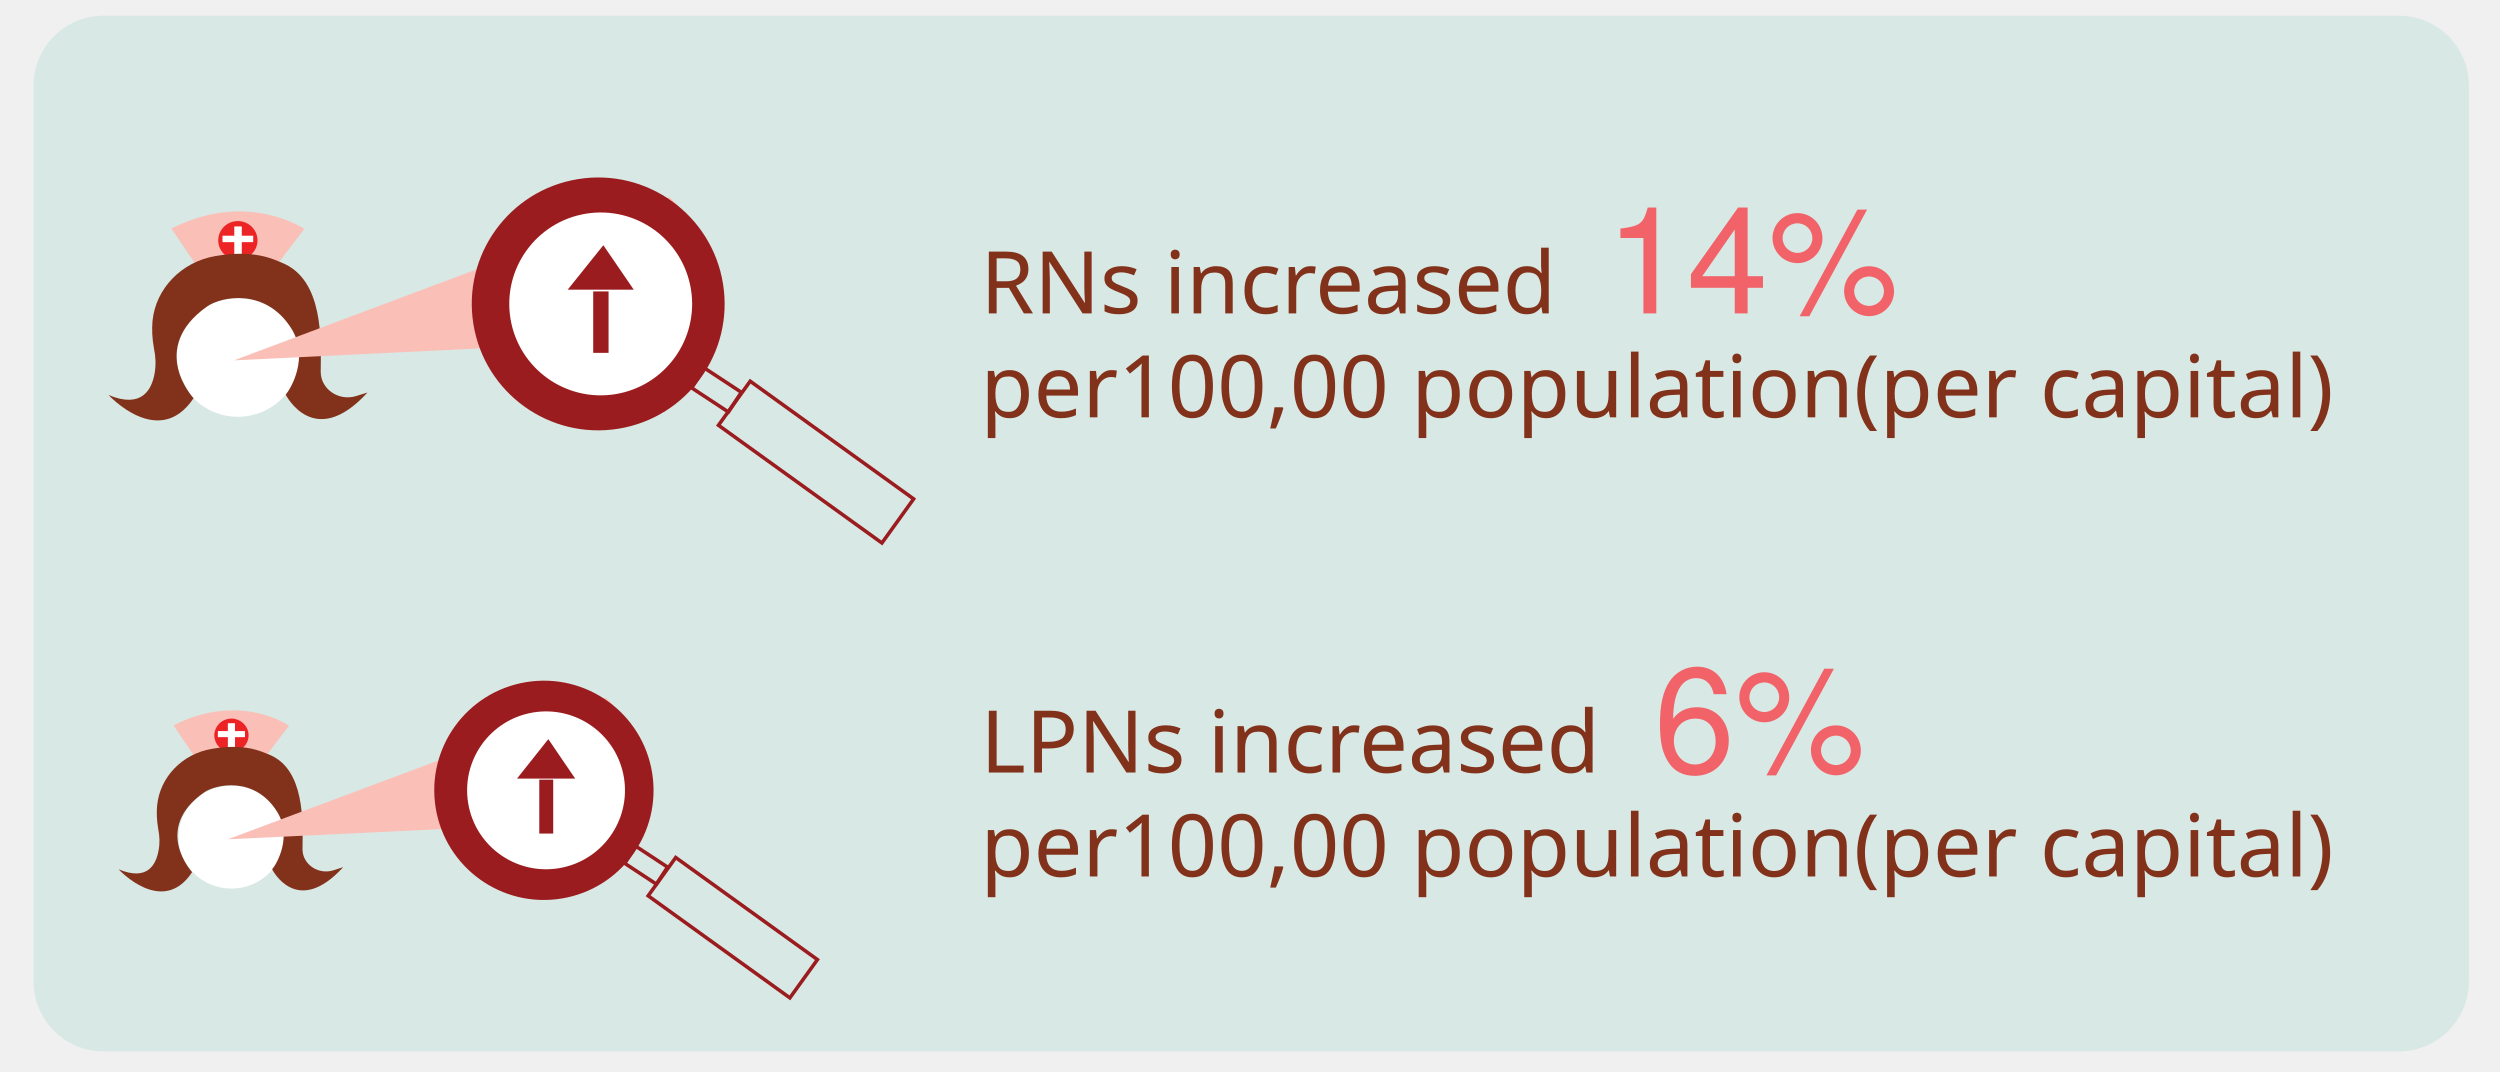
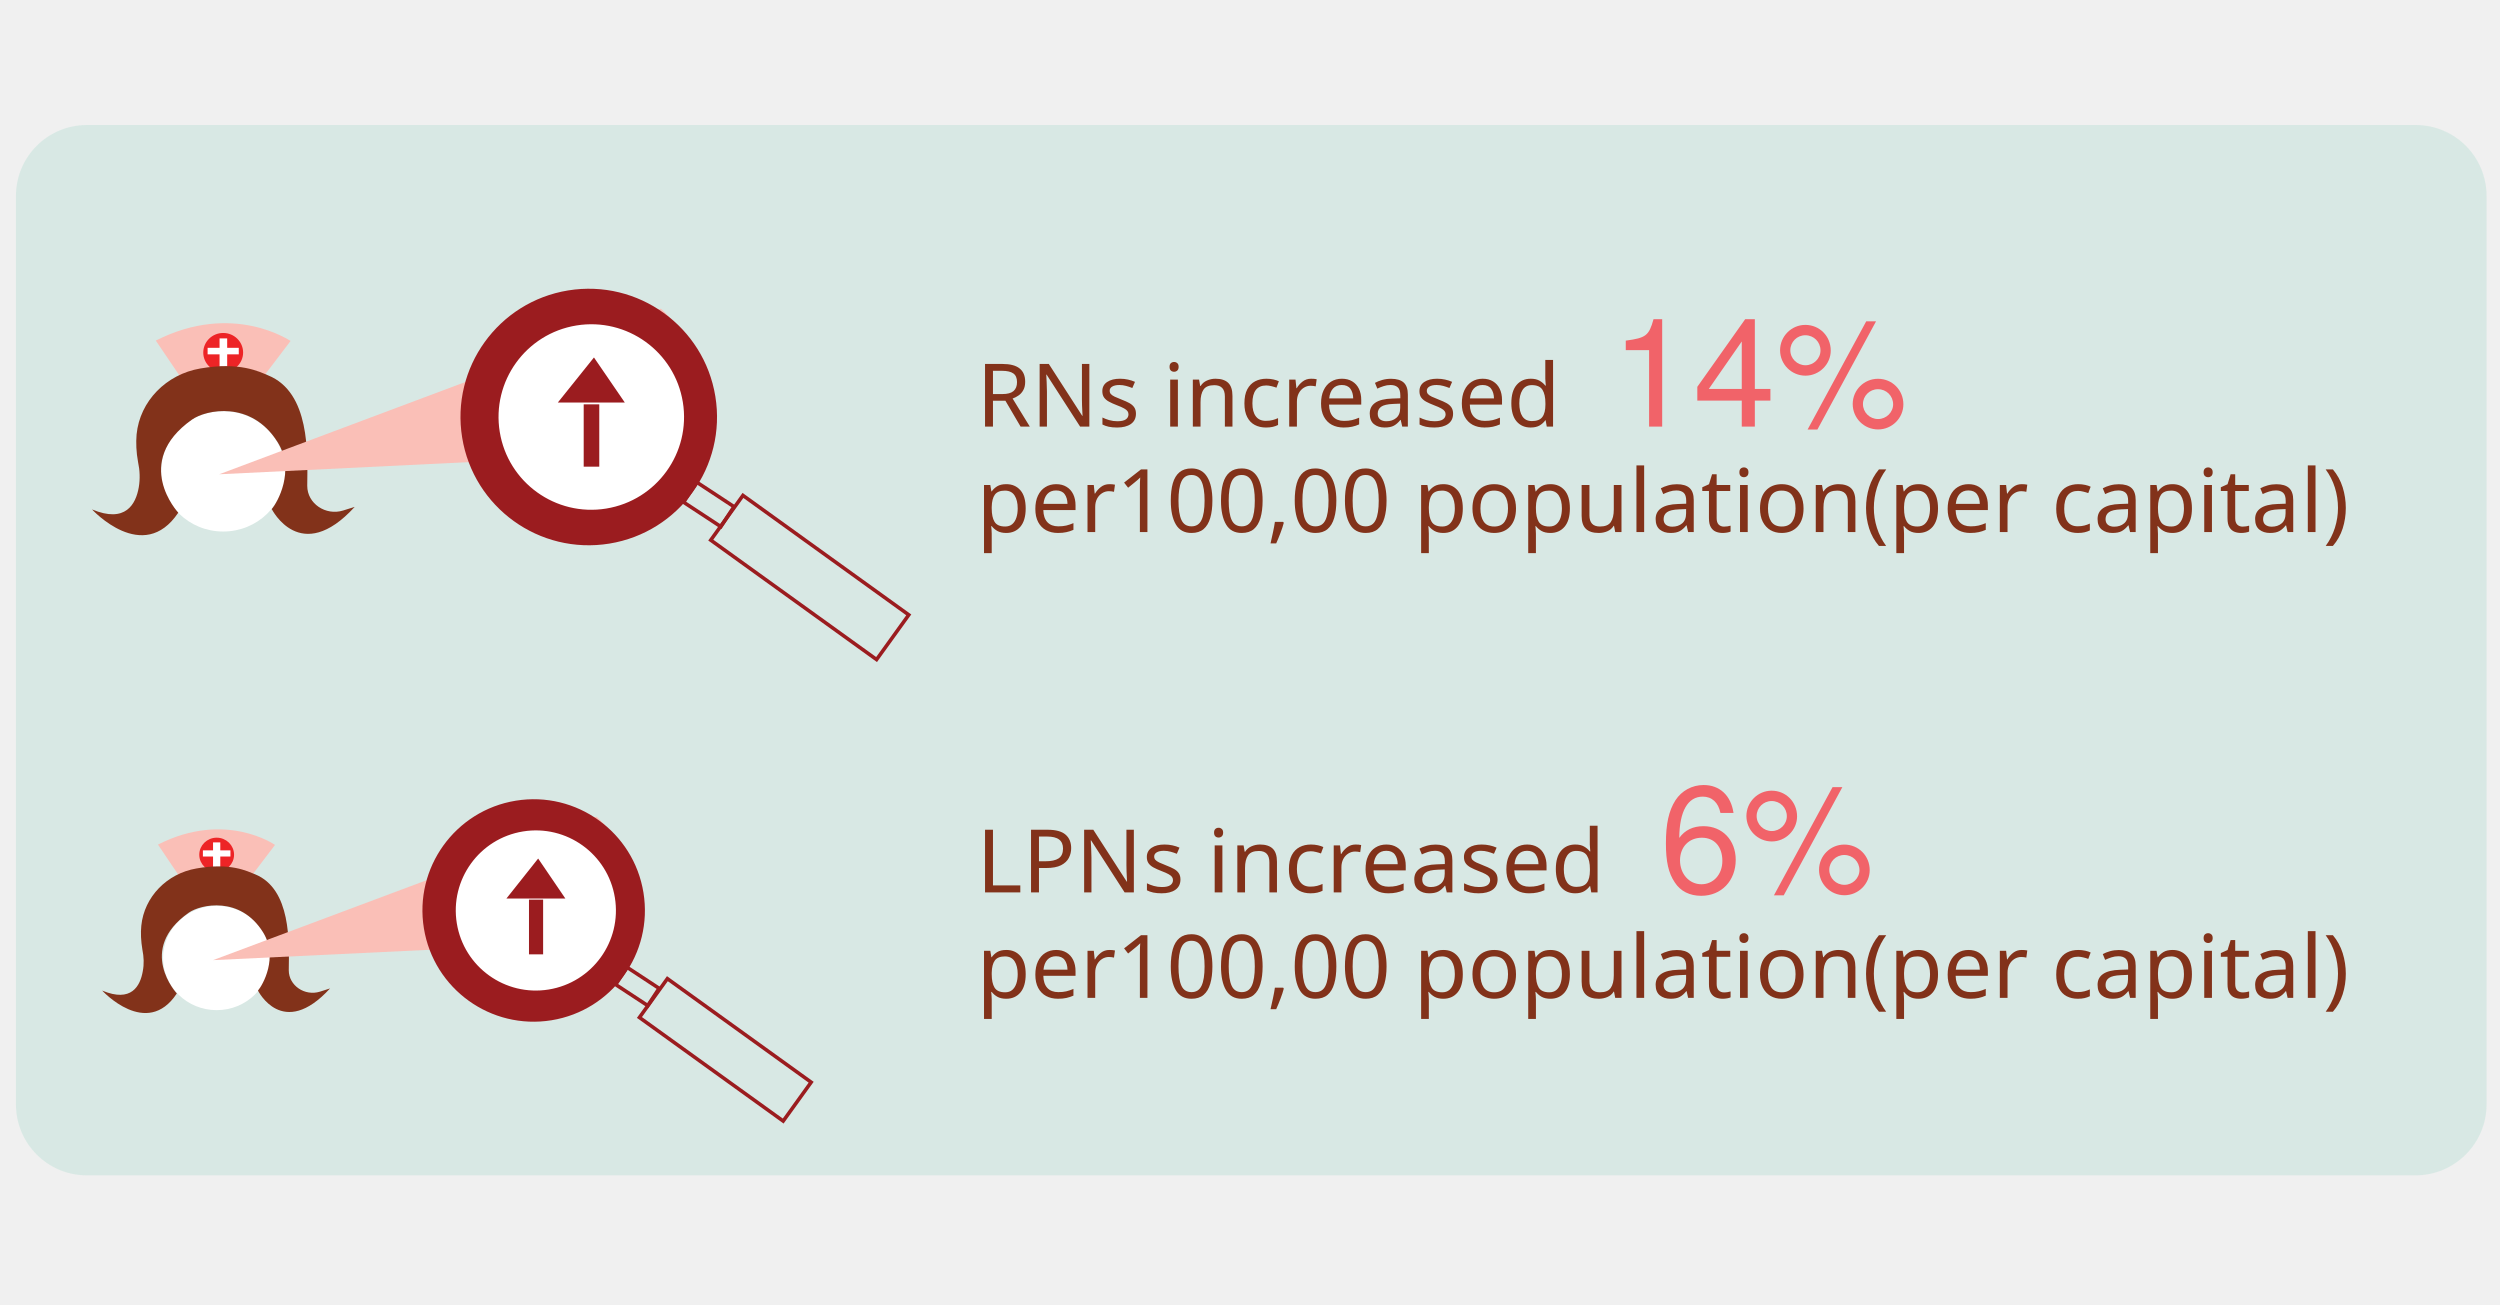
- <svg xmlns="http://www.w3.org/2000/svg" version="1.1" id="RNs_x26_LPNs" x="0px" y="0px" viewBox="0 0 700 300" enable-background="new 0 0 700 300" xml:space="preserve">
-   <path fill="none" stroke="#000000" stroke-miterlimit="10" d="M54.4,62.1C54.4,62.1,54.4,62.1,54.4,62.1" />
-   <path opacity="0.35" fill="#ADDBCF" d="M671.7,294.4H29c-10.9,0-19.6-8.8-19.6-19.6V24.1C9.3,13.2,18.1,4.4,29,4.4h642.7  c10.9,0,19.6,8.8,19.6,19.6v250.7C691.3,285.6,682.5,294.4,671.7,294.4z" />
+ <svg xmlns="http://www.w3.org/2000/svg" version="1.1" id="RNs_x26_LPNs" x="0px" y="0px" viewBox="0 0 690 360" enable-background="new 0 0 690 360" xml:space="preserve">
+   <path fill="none" stroke="#000000" stroke-miterlimit="10" d="M49.4,92.1C49.4,92.1,49.4,92.1,49.4,92.1" />
+   <path opacity="0.35" fill="#ADDBCF" d="M666.7,324.4H24c-10.9,0-19.6-8.8-19.6-19.6V54.1c0-10.9,8.8-19.6,19.6-19.6h642.7  c10.9,0,19.6,8.8,19.6,19.6v250.7C686.3,315.6,677.5,324.4,666.7,324.4z" />
  <g>
    <g>
      <g>
-         <path fill="#FABFB7" d="M48,64c0,0,8.5,12.6,8.8,13c0.4,0.5,8.6-6.4,18.6,0l9.8-12.9C85.2,64.2,69.5,53.1,48,64z" />
-         <ellipse fill="#ED2426" stroke="#ED2426" stroke-miterlimit="10" cx="66.6" cy="67.3" rx="5" ry="4.9" />
+         <path fill="#FABFB7" d="M43,94c0,0,8.5,12.6,8.8,13c0.4,0.5,8.6-6.4,18.6,0l9.8-12.9C80.2,94.2,64.5,83.1,43,94z" />
+         <ellipse fill="#ED2426" stroke="#ED2426" stroke-miterlimit="10" cx="61.6" cy="97.3" rx="5" ry="4.9" />
        <g>
-           <rect x="62.8" y="66.5" fill="#FFFFFF" stroke="#FFFFFF" stroke-miterlimit="10" width="7.6" height="0.8" />
-           <rect x="66.1" y="63.9" fill="#FFFFFF" stroke="#FFFFFF" stroke-miterlimit="10" width="1.1" height="6.8" />
+           <rect x="57.8" y="96.5" fill="#FFFFFF" stroke="#FFFFFF" stroke-miterlimit="10" width="7.6" height="0.8" />
+           <rect x="61.1" y="93.9" fill="#FFFFFF" stroke="#FFFFFF" stroke-miterlimit="10" width="1.1" height="6.8" />
        </g>
      </g>
-       <ellipse fill="#FFFFFF" cx="66.6" cy="100.1" rx="17.1" ry="16.6" />
-       <path fill="#82321A" d="M42.7,89.9c-0.2,2.3-0.1,4.9,0.4,7.6c0.5,2.3,0.6,4.7,0.2,7c-0.8,4.6-3.6,10-12.9,6.1    c0,0,14.1,15.4,23.8,0.9c0,0-12.9-13.9,3.8-25.7c3.8-2.7,16.3-5.4,23.6,6.2c5,7.9-0.1,16.8-1.6,18.5c0,0,7.9,15.8,22.9-0.6l-3.2,1    c-4.8,1.5-9.9-1.9-9.9-6.8c0,0,0-0.1,0-0.1c0.1-8.8,0.8-25.7-10.8-30.4c-2.4-1-7.8-3.8-18.7-1.9C50.9,73.3,43.6,80.7,42.7,89.9z" />
+       <ellipse fill="#FFFFFF" cx="61.6" cy="130.1" rx="17.1" ry="16.6" />
+       <path fill="#82321A" d="M37.7,119.9c-0.2,2.3-0.1,4.9,0.4,7.6c0.5,2.3,0.6,4.7,0.2,7c-0.8,4.6-3.6,10-12.9,6.1    c0,0,14.1,15.4,23.8,0.9c0,0-12.9-13.9,3.8-25.7c3.8-2.7,16.3-5.4,23.6,6.2c5,7.9-0.1,16.8-1.6,18.5c0,0,7.9,15.8,22.9-0.6l-3.2,1    c-4.8,1.5-9.9-1.9-9.9-6.8c0,0,0-0.1,0-0.1c0.1-8.8,0.8-25.7-10.8-30.4c-2.4-1-7.8-3.8-18.7-1.9C45.9,103.3,38.6,110.7,37.7,119.9    z" />
    </g>
-     <path fill="#FABFB7" d="M65.5,100.9l121.9-45.7c-2.1-1.8,24,19,3.3,39.6L65.5,100.9z" />
+     <path fill="#FABFB7" d="M60.5,130.9l121.9-45.7c-2.1-1.8,24,19,3.3,39.6L60.5,130.9z" />
    <g>
-       <ellipse transform="matrix(0.987 -0.1605 0.1605 0.987 -11.4843 27.9869)" fill="#9B1C1F" cx="167.5" cy="85.1" rx="35.4" ry="35.4" />
-       <ellipse transform="matrix(0.987 -0.1605 0.1605 0.987 -11.475 28.1008)" fill="#FFFFFF" stroke="#9B1C1F" stroke-miterlimit="10" cx="168.2" cy="85.1" rx="26.1" ry="26.1" />
-       <rect x="220.9" y="101.2" transform="matrix(0.5845 -0.8114 0.8114 0.5845 -10.0591 239.1564)" fill="none" stroke="#9B1C1F" stroke-miterlimit="10" width="15.2" height="56.4" />
-       <rect x="197.3" y="103.1" transform="matrix(0.5491 -0.8357 0.8357 0.5491 -0.824 216.8773)" fill="none" stroke="#9B1C1F" stroke-miterlimit="10" width="6.6" height="12.3" />
+       <ellipse transform="matrix(0.987 -0.1605 0.1605 0.987 -16.3635 27.5733)" fill="#9B1C1F" cx="162.5" cy="115.1" rx="35.4" ry="35.4" />
+       <ellipse transform="matrix(0.987 -0.1605 0.1605 0.987 -16.3543 27.6873)" fill="#FFFFFF" stroke="#9B1C1F" stroke-miterlimit="10" cx="163.2" cy="115.1" rx="26.1" ry="26.1" />
+       <rect x="215.9" y="131.2" transform="matrix(0.5845 -0.8114 0.8114 0.5845 -36.4794 247.5654)" fill="none" stroke="#9B1C1F" stroke-miterlimit="10" width="15.2" height="56.4" />
+       <rect x="192.3" y="133.1" transform="matrix(0.5491 -0.8357 0.8357 0.5491 -28.1502 226.2244)" fill="none" stroke="#9B1C1F" stroke-miterlimit="10" width="6.6" height="12.3" />
      <g>
-         <rect x="166.6" y="82.1" fill="#9B1C1F" stroke="#9B1C1F" stroke-miterlimit="10" width="3.3" height="16.2" />
-         <polygon fill="#9B1C1F" stroke="#9B1C1F" stroke-miterlimit="10" points="160,80.6 176.5,80.6 168.9,69.5    " />
+         <rect x="161.6" y="112.1" fill="#9B1C1F" stroke="#9B1C1F" stroke-miterlimit="10" width="3.3" height="16.2" />
+         <polygon fill="#9B1C1F" stroke="#9B1C1F" stroke-miterlimit="10" points="155,110.6 171.5,110.6 163.9,99.5    " />
      </g>
    </g>
  </g>
  <g>
    <g>
      <g>
-         <path fill="#FABFB7" d="M48.6,203.1c0,0,7.3,10.9,7.7,11.3s7.5-5.5,16.1,0l8.5-11.2C80.9,203.2,67.3,193.6,48.6,203.1z" />
-         <ellipse fill="#ED2426" stroke="#ED2426" stroke-miterlimit="10" cx="64.8" cy="205.9" rx="4.3" ry="4.2" />
+         <path fill="#FABFB7" d="M43.6,233.1c0,0,7.3,10.9,7.7,11.3s7.5-5.5,16.1,0l8.5-11.2C75.9,233.2,62.3,223.6,43.6,233.1z" />
+         <ellipse fill="#ED2426" stroke="#ED2426" stroke-miterlimit="10" cx="59.8" cy="235.9" rx="4.3" ry="4.2" />
        <g>
-           <rect x="61.5" y="205.2" fill="#FFFFFF" stroke="#FFFFFF" stroke-miterlimit="10" width="6.6" height="0.7" />
-           <rect x="64.3" y="203" fill="#FFFFFF" stroke="#FFFFFF" stroke-miterlimit="10" width="1" height="5.9" />
+           <rect x="56.5" y="235.2" fill="#FFFFFF" stroke="#FFFFFF" stroke-miterlimit="10" width="6.6" height="0.7" />
+           <rect x="59.3" y="233" fill="#FFFFFF" stroke="#FFFFFF" stroke-miterlimit="10" width="1" height="5.9" />
        </g>
      </g>
-       <ellipse fill="#FFFFFF" cx="64.8" cy="234.4" rx="14.8" ry="14.4" />
-       <path fill="#82321A" d="M44,225.5c-0.2,2-0.1,4.2,0.3,6.6c0.4,2,0.5,4,0.1,6c-0.7,4-3.1,8.7-11.2,5.3c0,0,12.3,13.4,20.6,0.8    c0,0-11.2-12.1,3.3-22.3c3.3-2.3,14.2-4.7,20.5,5.4c4.3,6.9-0.1,14.6-1.4,16.1c0,0,6.8,13.7,19.9-0.6l-2.8,0.9    c-4.2,1.3-8.6-1.7-8.6-5.9c0,0,0-0.1,0-0.1c0.1-7.6,0.7-22.3-9.3-26.4c-2.1-0.8-6.7-3.3-16.2-1.6C51.1,211.1,44.8,217.5,44,225.5z    " />
+       <ellipse fill="#FFFFFF" cx="59.8" cy="264.4" rx="14.8" ry="14.4" />
+       <path fill="#82321A" d="M39,255.5c-0.2,2-0.1,4.2,0.3,6.6c0.4,2,0.5,4,0.1,6c-0.7,4-3.1,8.7-11.2,5.3c0,0,12.3,13.4,20.6,0.8    c0,0-11.2-12.1,3.3-22.3c3.3-2.3,14.2-4.7,20.5,5.4c4.3,6.9-0.1,14.6-1.4,16.1c0,0,6.8,13.7,19.9-0.6l-2.8,0.9    c-4.2,1.3-8.6-1.7-8.6-5.9c0,0,0-0.1,0-0.1c0.1-7.6,0.7-22.3-9.3-26.4c-2.1-0.8-6.7-3.3-16.2-1.6C46.1,241.1,39.8,247.5,39,255.5z    " />
    </g>
-     <path fill="#FABFB7" d="M63.8,235l105.8-39.6c-1.8-1.6,20.8,16.5,2.9,34.4L63.8,235z" />
+     <path fill="#FABFB7" d="M58.8,265l105.8-39.6c-1.8-1.6,20.8,16.5,2.9,34.4L58.8,265z" />
    <g>
-       <ellipse transform="matrix(0.987 -0.1605 0.1605 0.987 -33.5457 27.3123)" fill="#9B1C1F" cx="152.3" cy="221.3" rx="30.7" ry="30.7" />
-       <ellipse transform="matrix(0.987 -0.1605 0.1605 0.987 -33.5378 27.4112)" fill="#FFFFFF" stroke="#9B1C1F" stroke-miterlimit="10" cx="152.9" cy="221.3" rx="22.6" ry="22.6" />
-       <rect x="198.6" y="235.3" transform="matrix(0.5845 -0.8114 0.8114 0.5845 -125.5195 274.4331)" fill="none" stroke="#9B1C1F" stroke-miterlimit="10" width="13.2" height="48.9" />
-       <rect x="178.1" y="236.9" transform="matrix(0.5491 -0.8357 0.8357 0.5491 -120.8479 260.4891)" fill="none" stroke="#9B1C1F" stroke-miterlimit="10" width="5.7" height="10.6" />
+       <ellipse transform="matrix(0.987 -0.1605 0.1605 0.987 -38.425 26.8987)" fill="#9B1C1F" cx="147.3" cy="251.3" rx="30.7" ry="30.7" />
+       <ellipse transform="matrix(0.987 -0.1605 0.1605 0.987 -38.417 26.9976)" fill="#FFFFFF" stroke="#9B1C1F" stroke-miterlimit="10" cx="147.9" cy="251.3" rx="22.6" ry="22.6" />
+       <rect x="193.6" y="265.3" transform="matrix(0.5845 -0.8114 0.8114 0.5845 -151.9398 282.842)" fill="none" stroke="#9B1C1F" stroke-miterlimit="10" width="13.2" height="48.9" />
+       <rect x="173.1" y="266.9" transform="matrix(0.5491 -0.8357 0.8357 0.5491 -148.1741 269.8362)" fill="none" stroke="#9B1C1F" stroke-miterlimit="10" width="5.7" height="10.6" />
      <g>
-         <rect x="151.5" y="218.8" fill="#9B1C1F" stroke="#9B1C1F" stroke-miterlimit="10" width="2.9" height="14.1" />
-         <polygon fill="#9B1C1F" stroke="#9B1C1F" stroke-miterlimit="10" points="145.8,217.5 160.1,217.5 153.5,207.8    " />
+         <rect x="146.5" y="248.8" fill="#9B1C1F" stroke="#9B1C1F" stroke-miterlimit="10" width="2.9" height="14.1" />
+         <polygon fill="#9B1C1F" stroke="#9B1C1F" stroke-miterlimit="10" points="140.8,247.5 155.1,247.5 148.5,237.8    " />
      </g>
    </g>
  </g>
  <g>
-     <text transform="matrix(1 0 0 1 274.5268 87.747)">
+     <text transform="matrix(1 0 0 1 269.5268 117.747)">
      <tspan x="0" y="0" fill="#82321A" font-family="'Helvetica-Bold'" font-size="24.226px">RNs increased </tspan>
      <tspan x="175" y="0" fill="#F16369" font-family="'Helvetica'" font-size="40.997px">14%</tspan>
      <tspan x="0" y="29.1" fill="#82321A" font-family="'Helvetica-Bold'" font-size="24.226px">per100,00 population(per capital)</tspan>
    </text>
  </g>
  <g>
-     <text transform="matrix(1 0 0 1 274.5278 216.3056)">
+     <text transform="matrix(1 0 0 1 269.5278 246.3056)">
      <tspan x="0" y="0" fill="#82321A" font-family="'Helvetica-Bold'" font-size="24.226px">LPNs increased </tspan>
      <tspan x="188.5" y="0" fill="#F16369" font-family="'Helvetica'" font-size="40.997px">6%</tspan>
      <tspan x="247.8" y="0" fill="#82321A" font-family="'Helvetica-Bold'" font-size="24.226px">  </tspan>
      <tspan x="0" y="29.1" fill="#82321A" font-family="'Helvetica-Bold'" font-size="24.226px">per100,00 population(per capital)</tspan>
    </text>
  </g>
</svg>
